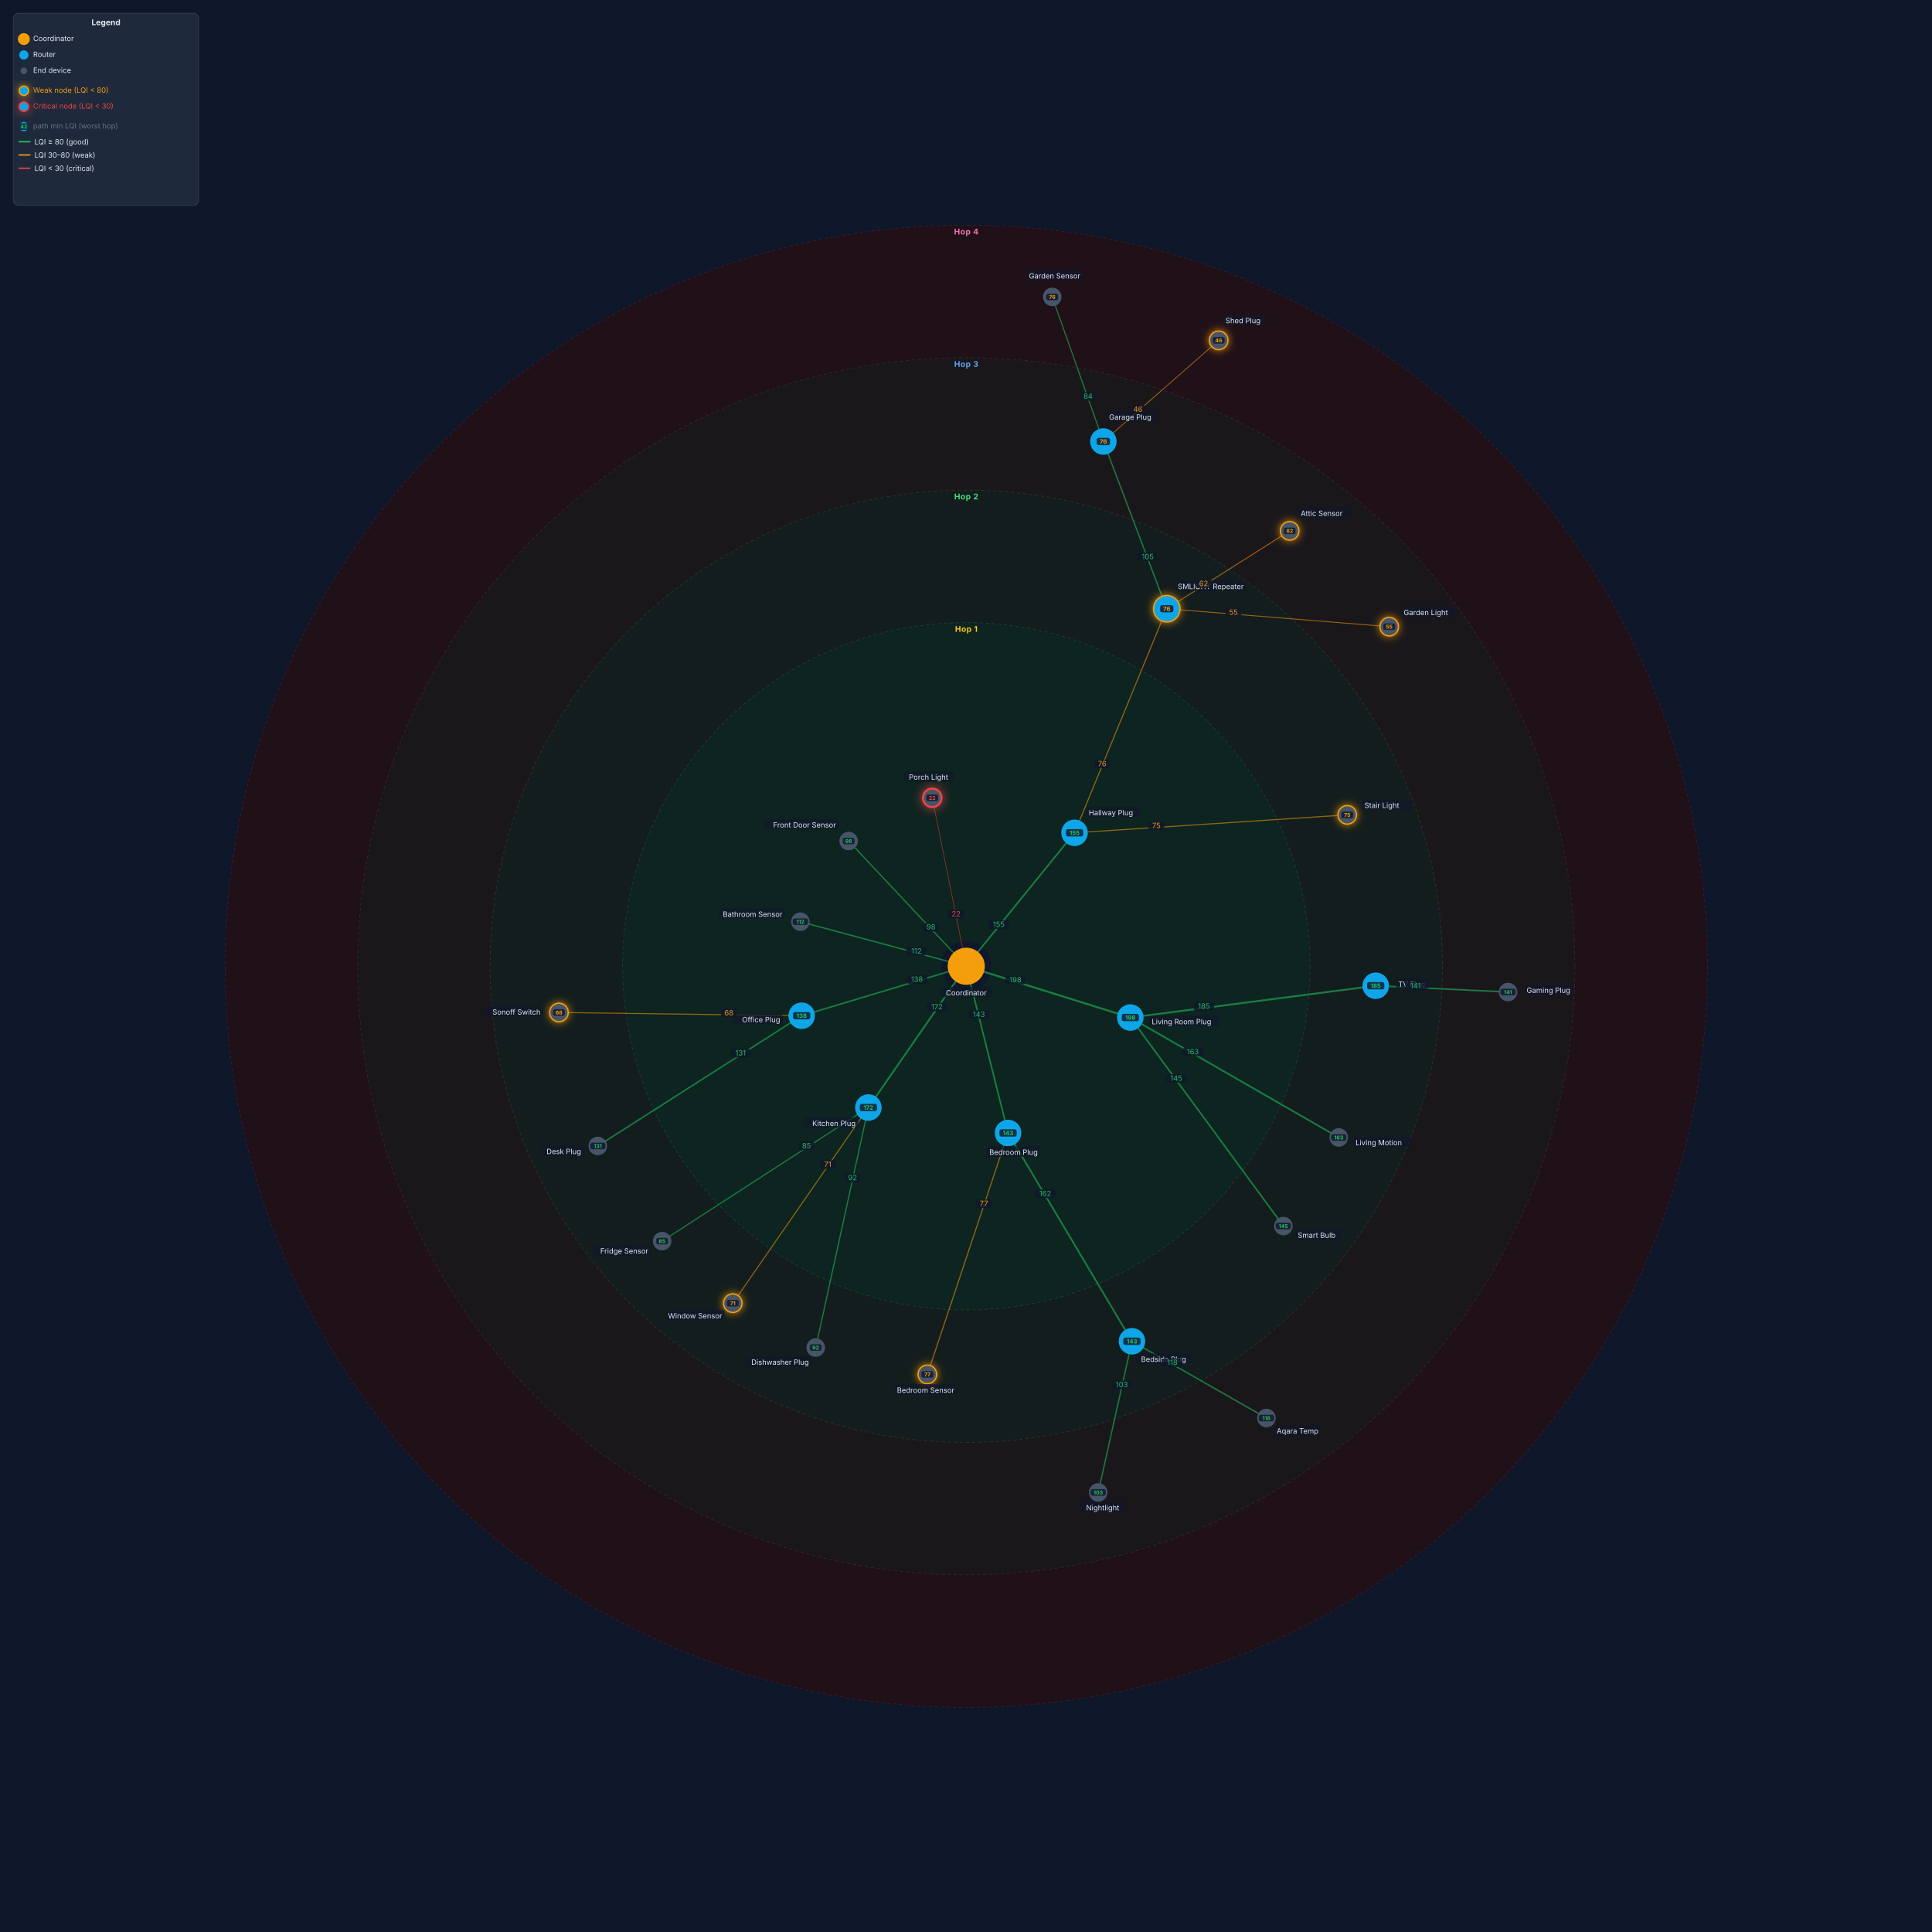
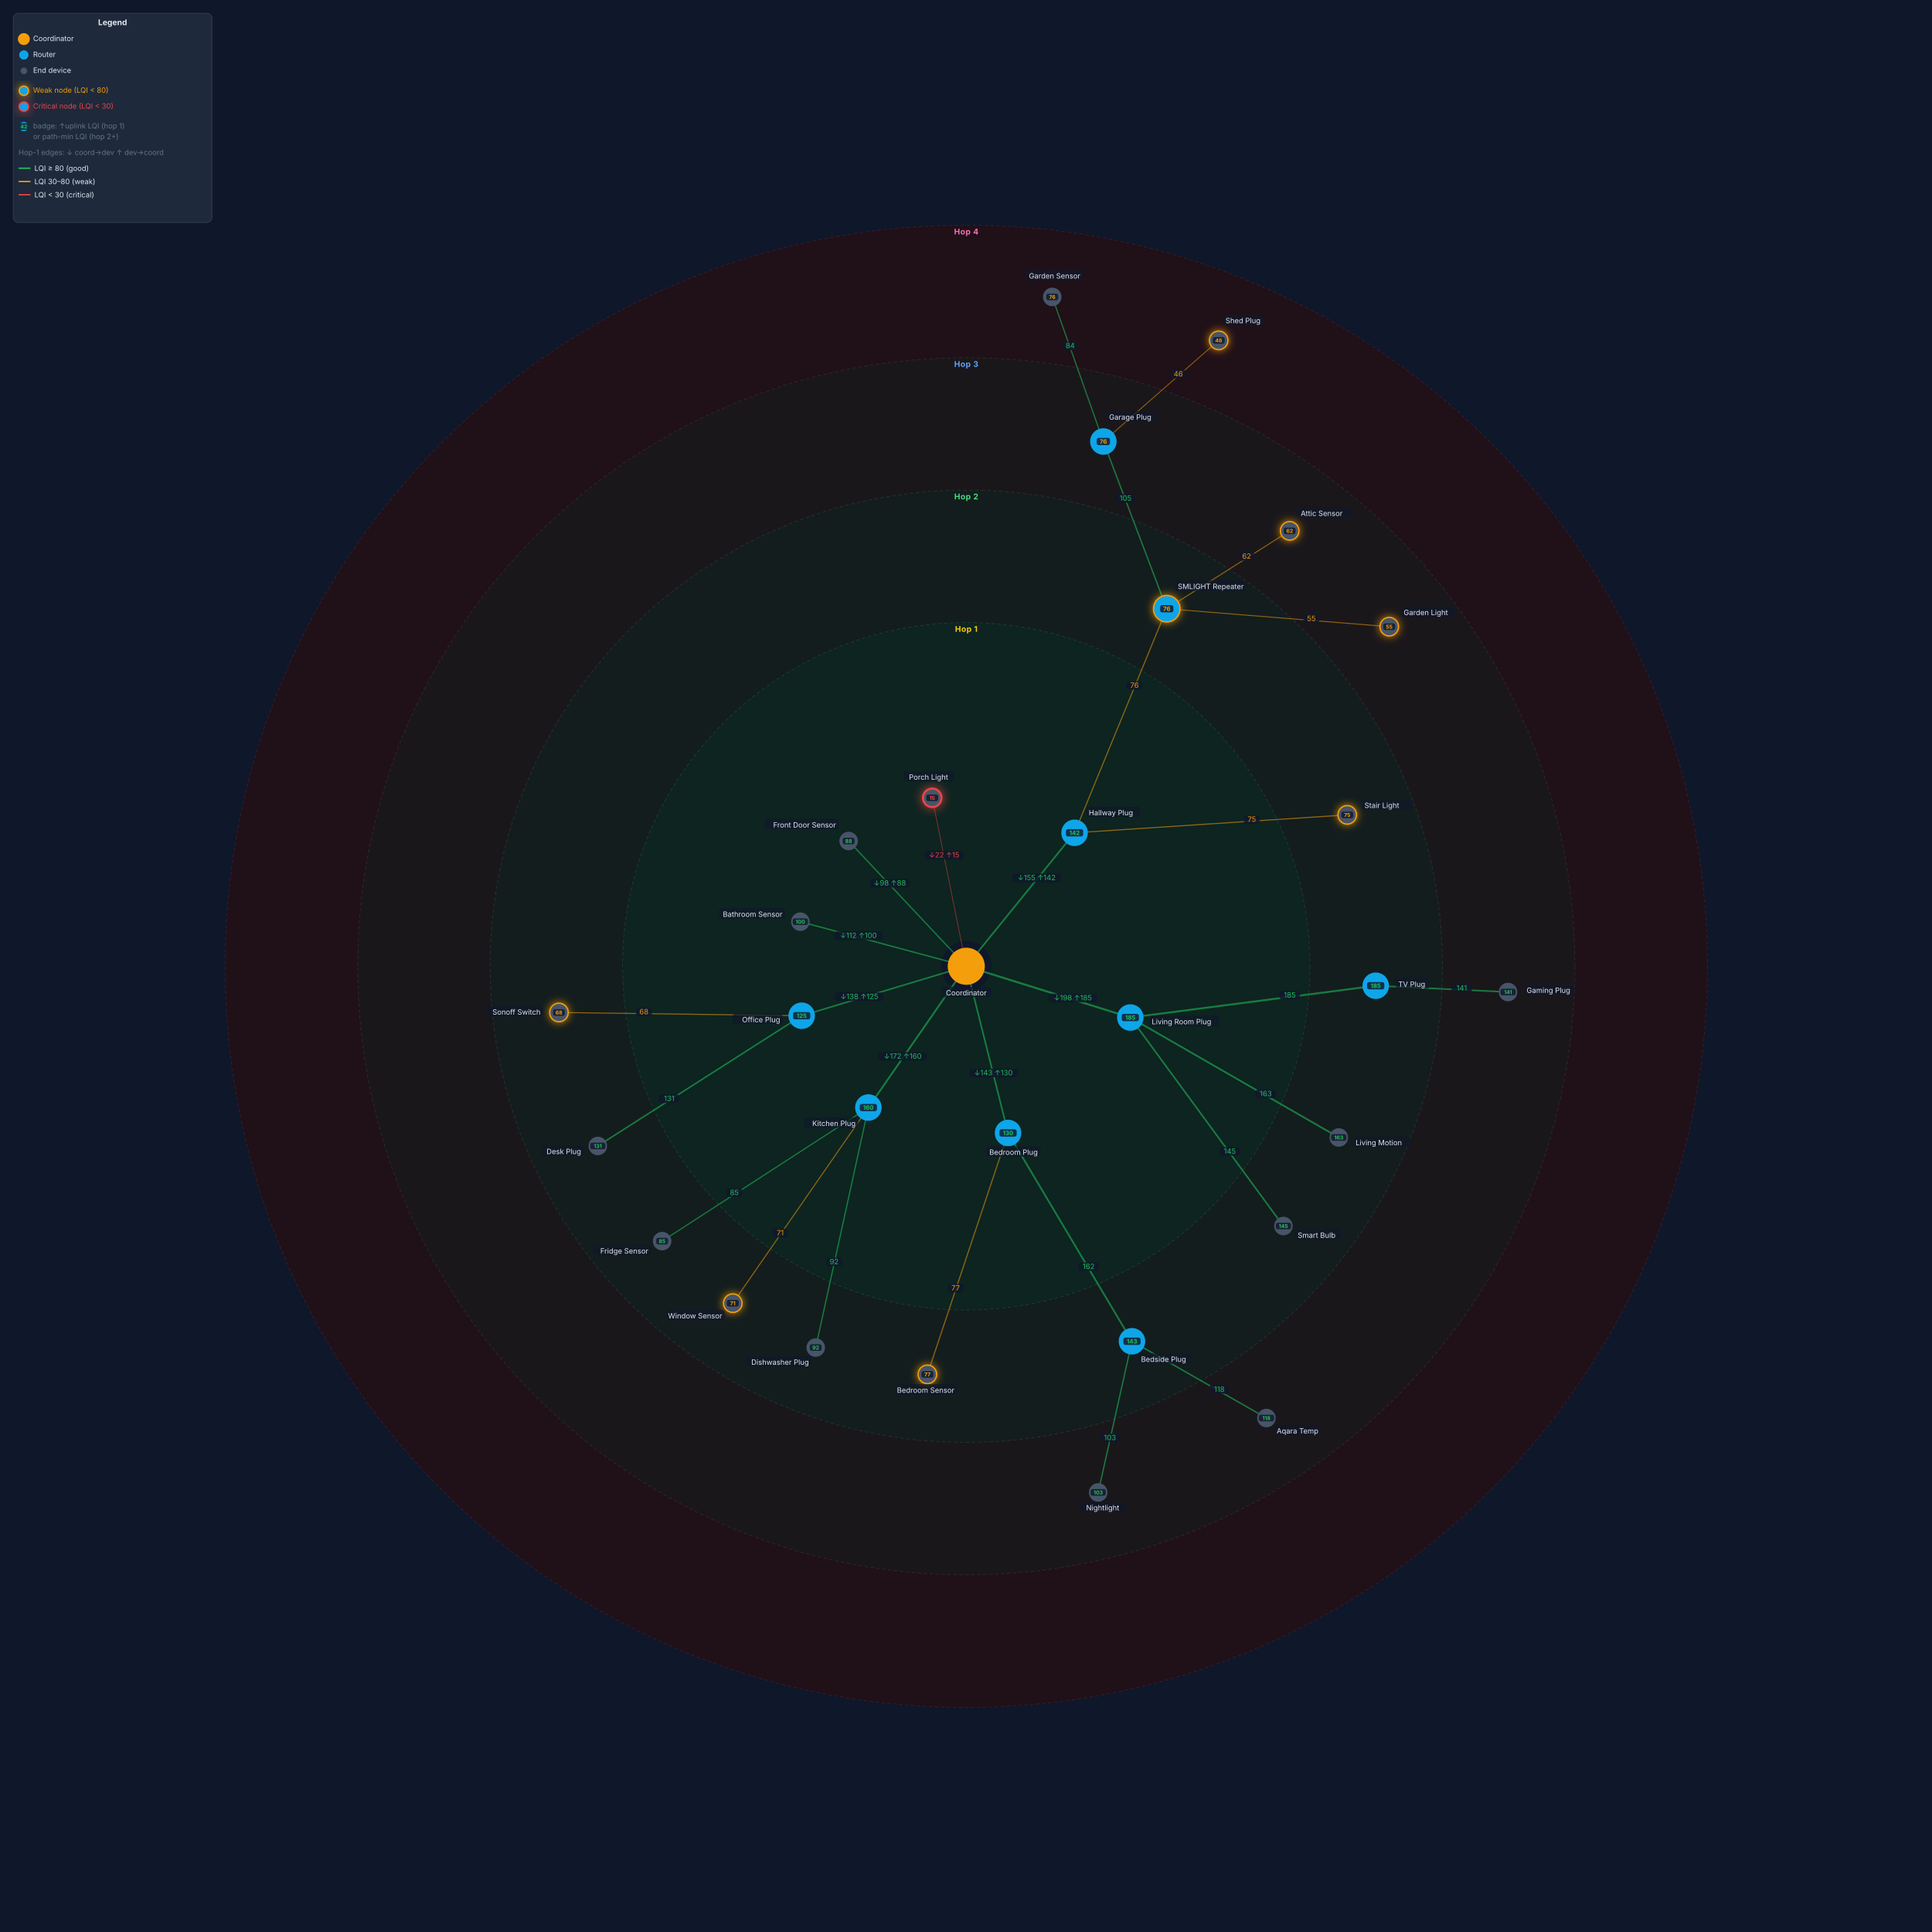
<svg xmlns="http://www.w3.org/2000/svg" baseProfile="full" font-family="system-ui, -apple-system, sans-serif" height="2917" version="1.1" width="2917">
  <defs>
    <filter height="220%" id="glow-warn" width="220%" x="-60%" y="-60%">
      <feGaussianBlur in="SourceAlpha" result="blur" stdDeviation="6" />
      <feFlood flood-color="#f59e0b" flood-opacity="0.85" result="flood" />
      <feComposite in="flood" in2="blur" operator="in" result="glow" />
      <feMerge>
        <feMergeNode in="glow" />
        <feMergeNode in="SourceGraphic" />
      </feMerge>
    </filter>
    <filter height="220%" id="glow-crit" width="220%" x="-60%" y="-60%">
      <feGaussianBlur in="SourceAlpha" result="blur" stdDeviation="8" />
      <feFlood flood-color="#ef4444" flood-opacity="0.85" result="flood" />
      <feComposite in="flood" in2="blur" operator="in" result="glow" />
      <feMerge>
        <feMergeNode in="glow" />
        <feMergeNode in="SourceGraphic" />
      </feMerge>
    </filter>
  </defs>
  <rect fill="#0f172a" height="2917" width="2917" x="0" y="0" />
  <g id="ring-fills">
    <circle cx="1458.924" cy="1458.924" fill="#201018" r="1118.924" stroke="none" />
    <circle cx="1458.924" cy="1458.924" fill="#1a171b" r="918.924" stroke="none" />
    <circle cx="1458.924" cy="1458.924" fill="#131d1d" r="718.924" stroke="none" />
    <circle cx="1458.924" cy="1458.924" fill="#0d2420" r="518.924" stroke="none" />
    <circle cx="1458.924" cy="1458.924" fill="#0f172a" r="38" stroke="none" />
  </g>
  <g id="rings">
    <circle cx="1458.924" cy="1458.924" fill="none" r="518.924" stroke="#1e4035" stroke-dasharray="5,4" stroke-width="1" />
    <text fill="#facc15" font-size="12px" font-weight="bold" letter-spacing="0.5" text-anchor="middle" x="1458.924" y="954.0">Hop 1</text>
    <circle cx="1458.924" cy="1458.924" fill="none" r="718.924" stroke="#283533" stroke-dasharray="5,4" stroke-width="1" />
    <text fill="#4ade80" font-size="12px" font-weight="bold" letter-spacing="0.5" text-anchor="middle" x="1458.924" y="754.0">Hop 2</text>
    <circle cx="1458.924" cy="1458.924" fill="none" r="918.924" stroke="#332930" stroke-dasharray="5,4" stroke-width="1" />
    <text fill="#60a5fa" font-size="12px" font-weight="bold" letter-spacing="0.5" text-anchor="middle" x="1458.924" y="554.0">Hop 3</text>
    <circle cx="1458.924" cy="1458.924" fill="none" r="1118.924" stroke="#3d1e2e" stroke-dasharray="5,4" stroke-width="1" />
    <text fill="#f472b6" font-size="12px" font-weight="bold" letter-spacing="0.5" text-anchor="middle" x="1458.924" y="354.0">Hop 4</text>
  </g>
  <g id="edges" opacity="0.55">
    <line stroke="#22c55e" stroke-width="2.97" x1="1706.6" x2="1458.9" y1="1536.3" y2="1458.9" />
    <line stroke="#22c55e" stroke-width="2.69" x1="1311.1" x2="1458.9" y1="1672.2" y2="1458.9" />
    <line stroke="#22c55e" stroke-width="2.5" x1="1622.4" x2="1458.9" y1="1257.4" y2="1458.9" />
    <line stroke="#22c55e" stroke-width="2.37" x1="1522.0" x2="1458.9" y1="1710.6" y2="1458.9" />
    <line stroke="#22c55e" stroke-width="2.32" x1="1210.4" x2="1458.9" y1="1533.6" y2="1458.9" />
    <line stroke="#22c55e" stroke-width="2.03" x1="1208.4" x2="1458.9" y1="1391.6" y2="1458.9" />
    <line stroke="#22c55e" stroke-width="1.88" x1="1281.3" x2="1458.9" y1="1269.8" y2="1458.9" />
    <line stroke="#ef4444" stroke-width="1.04" x1="1407.5" x2="1458.9" y1="1204.6" y2="1458.9" />
    <line stroke="#22c55e" stroke-width="2.83" x1="2077.1" x2="1706.6" y1="1488.3" y2="1536.3" />
    <line stroke="#22c55e" stroke-width="2.59" x1="2021.3" x2="1706.6" y1="1717.4" y2="1536.3" />
    <line stroke="#22c55e" stroke-width="2.39" x1="1937.7" x2="1706.6" y1="1851.1" y2="1536.3" />
    <line stroke="#22c55e" stroke-width="1.81" x1="1231.6" x2="1311.1" y1="2034.6" y2="1672.2" />
    <line stroke="#f59e0b" stroke-width="1.58" x1="1106.4" x2="1311.1" y1="1967.6" y2="1672.2" />
    <line stroke="#22c55e" stroke-width="1.73" x1="999.7" x2="1311.1" y1="1873.9" y2="1672.2" />
    <line stroke="#f59e0b" stroke-width="1.63" x1="1761.6" x2="1622.4" y1="919.1" y2="1257.4" />
    <line stroke="#f59e0b" stroke-width="1.62" x1="2034.1" x2="1622.4" y1="1230.3" y2="1257.4" />
    <line stroke="#22c55e" stroke-width="2.58" x1="1709.1" x2="1522.0" y1="2025.1" y2="1710.6" />
    <line stroke="#f59e0b" stroke-width="1.65" x1="1400.2" x2="1522.0" y1="2075.1" y2="1710.6" />
    <line stroke="#22c55e" stroke-width="2.24" x1="902.6" x2="1210.4" y1="1730.2" y2="1533.6" />
    <line stroke="#f59e0b" stroke-width="1.55" x1="843.9" x2="1210.4" y1="1528.7" y2="1533.6" />
    <line stroke="#22c55e" stroke-width="2.35" x1="2276.9" x2="2077.1" y1="1497.8" y2="1488.3" />
    <line stroke="#22c55e" stroke-width="1.95" x1="1665.9" x2="1761.6" y1="666.6" y2="919.1" />
    <line stroke="#f59e0b" stroke-width="1.48" x1="1947.2" x2="1761.6" y1="801.5" y2="919.1" />
    <line stroke="#f59e0b" stroke-width="1.4" x1="2097.5" x2="1761.6" y1="946.2" y2="919.1" />
    <line stroke="#22c55e" stroke-width="2.1" x1="1912.1" x2="1709.1" y1="2141.0" y2="2025.1" />
    <line stroke="#22c55e" stroke-width="1.93" x1="1658.1" x2="1709.1" y1="2253.3" y2="2025.1" />
    <line stroke="#22c55e" stroke-width="1.72" x1="1588.7" x2="1665.9" y1="448.3" y2="666.6" />
    <line stroke="#f59e0b" stroke-width="1.31" x1="1840.0" x2="1665.9" y1="513.9" y2="666.6" />
  </g>
  <g id="nodes">
    <circle cx="1458.9" cy="1458.9" fill="#f59e0b" r="28" stroke="#f59e0b" stroke-width="0" />
    <circle cx="1622.4" cy="1257.4" fill="#0ea5e9" r="20" stroke="#0ea5e9" stroke-width="0" />
    <rect fill="#0f172a" height="11" opacity="0.82" rx="3" width="26" x="1609.4" y="1251.9" />
-     <text fill="#22c55e" font-size="9px" font-weight="bold" text-anchor="middle" x="1622.4" y="1260.7">155</text>
+     <text fill="#22c55e" font-size="9px" font-weight="bold" text-anchor="middle" x="1622.4" y="1260.7">142</text>
    <circle cx="1761.6" cy="919.1" fill="#0ea5e9" filter="url(#glow-warn)" r="20" stroke="#f59e0b" stroke-width="2" />
    <rect fill="#0f172a" height="11" opacity="0.82" rx="3" width="20" x="1751.6" y="913.6" />
    <text fill="#f59e0b" font-size="9px" font-weight="bold" text-anchor="middle" x="1761.6" y="922.4">76</text>
    <circle cx="1665.9" cy="666.6" fill="#0ea5e9" r="20" stroke="#0ea5e9" stroke-width="0" />
    <rect fill="#0f172a" height="11" opacity="0.82" rx="3" width="20" x="1655.9" y="661.1" />
    <text fill="#f59e0b" font-size="9px" font-weight="bold" text-anchor="middle" x="1665.9" y="669.9">76</text>
    <circle cx="1588.7" cy="448.3" fill="#475569" r="14" stroke="#475569" stroke-width="0" />
    <rect fill="#0f172a" height="10" opacity="0.82" rx="3" width="18" x="1579.7" y="443.3" />
    <text fill="#f59e0b" font-size="8px" font-weight="bold" text-anchor="middle" x="1588.7" y="451.3">76</text>
    <circle cx="1840.0" cy="513.9" fill="#475569" filter="url(#glow-warn)" r="14" stroke="#f59e0b" stroke-width="2" />
    <rect fill="#0f172a" height="10" opacity="0.82" rx="3" width="18" x="1831.0" y="508.9" />
    <text fill="#f59e0b" font-size="8px" font-weight="bold" text-anchor="middle" x="1840.0" y="516.9">46</text>
    <circle cx="1947.2" cy="801.5" fill="#475569" filter="url(#glow-warn)" r="14" stroke="#f59e0b" stroke-width="2" />
    <rect fill="#0f172a" height="10" opacity="0.82" rx="3" width="18" x="1938.2" y="796.5" />
    <text fill="#f59e0b" font-size="8px" font-weight="bold" text-anchor="middle" x="1947.2" y="804.5">62</text>
    <circle cx="2097.5" cy="946.2" fill="#475569" filter="url(#glow-warn)" r="14" stroke="#f59e0b" stroke-width="2" />
    <rect fill="#0f172a" height="10" opacity="0.82" rx="3" width="18" x="2088.5" y="941.2" />
    <text fill="#f59e0b" font-size="8px" font-weight="bold" text-anchor="middle" x="2097.5" y="949.2">55</text>
    <circle cx="2034.1" cy="1230.3" fill="#475569" filter="url(#glow-warn)" r="14" stroke="#f59e0b" stroke-width="2" />
    <rect fill="#0f172a" height="10" opacity="0.82" rx="3" width="18" x="2025.1" y="1225.3" />
    <text fill="#f59e0b" font-size="8px" font-weight="bold" text-anchor="middle" x="2034.1" y="1233.3">75</text>
    <circle cx="1706.6" cy="1536.3" fill="#0ea5e9" r="20" stroke="#0ea5e9" stroke-width="0" />
    <rect fill="#0f172a" height="11" opacity="0.82" rx="3" width="26" x="1693.6" y="1530.8" />
-     <text fill="#22c55e" font-size="9px" font-weight="bold" text-anchor="middle" x="1706.6" y="1539.6">198</text>
+     <text fill="#22c55e" font-size="9px" font-weight="bold" text-anchor="middle" x="1706.6" y="1539.6">185</text>
    <circle cx="2077.1" cy="1488.3" fill="#0ea5e9" r="20" stroke="#0ea5e9" stroke-width="0" />
    <rect fill="#0f172a" height="11" opacity="0.82" rx="3" width="26" x="2064.1" y="1482.8" />
    <text fill="#22c55e" font-size="9px" font-weight="bold" text-anchor="middle" x="2077.1" y="1491.6">185</text>
    <circle cx="2276.9" cy="1497.8" fill="#475569" r="14" stroke="#475569" stroke-width="0" />
    <rect fill="#0f172a" height="10" opacity="0.82" rx="3" width="23" x="2265.4" y="1492.8" />
    <text fill="#22c55e" font-size="8px" font-weight="bold" text-anchor="middle" x="2276.9" y="1500.8">141</text>
    <circle cx="2021.3" cy="1717.4" fill="#475569" r="14" stroke="#475569" stroke-width="0" />
    <rect fill="#0f172a" height="10" opacity="0.82" rx="3" width="23" x="2009.8" y="1712.4" />
    <text fill="#22c55e" font-size="8px" font-weight="bold" text-anchor="middle" x="2021.3" y="1720.4">163</text>
    <circle cx="1937.7" cy="1851.1" fill="#475569" r="14" stroke="#475569" stroke-width="0" />
    <rect fill="#0f172a" height="10" opacity="0.82" rx="3" width="23" x="1926.2" y="1846.1" />
    <text fill="#22c55e" font-size="8px" font-weight="bold" text-anchor="middle" x="1937.7" y="1854.1">145</text>
    <circle cx="1522.0" cy="1710.6" fill="#0ea5e9" r="20" stroke="#0ea5e9" stroke-width="0" />
    <rect fill="#0f172a" height="11" opacity="0.82" rx="3" width="26" x="1509.0" y="1705.1" />
-     <text fill="#22c55e" font-size="9px" font-weight="bold" text-anchor="middle" x="1522.0" y="1713.9">143</text>
+     <text fill="#22c55e" font-size="9px" font-weight="bold" text-anchor="middle" x="1522.0" y="1713.9">130</text>
    <circle cx="1709.1" cy="2025.1" fill="#0ea5e9" r="20" stroke="#0ea5e9" stroke-width="0" />
    <rect fill="#0f172a" height="11" opacity="0.82" rx="3" width="26" x="1696.1" y="2019.6" />
    <text fill="#22c55e" font-size="9px" font-weight="bold" text-anchor="middle" x="1709.1" y="2028.4">143</text>
    <circle cx="1912.1" cy="2141.0" fill="#475569" r="14" stroke="#475569" stroke-width="0" />
    <rect fill="#0f172a" height="10" opacity="0.82" rx="3" width="23" x="1900.6" y="2136.0" />
    <text fill="#22c55e" font-size="8px" font-weight="bold" text-anchor="middle" x="1912.1" y="2144.0">118</text>
    <circle cx="1658.1" cy="2253.3" fill="#475569" r="14" stroke="#475569" stroke-width="0" />
    <rect fill="#0f172a" height="10" opacity="0.82" rx="3" width="23" x="1646.6" y="2248.3" />
    <text fill="#22c55e" font-size="8px" font-weight="bold" text-anchor="middle" x="1658.1" y="2256.3">103</text>
    <circle cx="1400.2" cy="2075.1" fill="#475569" filter="url(#glow-warn)" r="14" stroke="#f59e0b" stroke-width="2" />
    <rect fill="#0f172a" height="10" opacity="0.82" rx="3" width="18" x="1391.2" y="2070.1" />
    <text fill="#f59e0b" font-size="8px" font-weight="bold" text-anchor="middle" x="1400.2" y="2078.1">77</text>
    <circle cx="1311.1" cy="1672.2" fill="#0ea5e9" r="20" stroke="#0ea5e9" stroke-width="0" />
    <rect fill="#0f172a" height="11" opacity="0.82" rx="3" width="26" x="1298.1" y="1666.7" />
-     <text fill="#22c55e" font-size="9px" font-weight="bold" text-anchor="middle" x="1311.1" y="1675.5">172</text>
+     <text fill="#22c55e" font-size="9px" font-weight="bold" text-anchor="middle" x="1311.1" y="1675.5">160</text>
    <circle cx="1231.6" cy="2034.6" fill="#475569" r="14" stroke="#475569" stroke-width="0" />
    <rect fill="#0f172a" height="10" opacity="0.82" rx="3" width="18" x="1222.6" y="2029.6" />
    <text fill="#22c55e" font-size="8px" font-weight="bold" text-anchor="middle" x="1231.6" y="2037.6">92</text>
    <circle cx="1106.4" cy="1967.6" fill="#475569" filter="url(#glow-warn)" r="14" stroke="#f59e0b" stroke-width="2" />
    <rect fill="#0f172a" height="10" opacity="0.82" rx="3" width="18" x="1097.4" y="1962.6" />
    <text fill="#f59e0b" font-size="8px" font-weight="bold" text-anchor="middle" x="1106.4" y="1970.6">71</text>
    <circle cx="999.7" cy="1873.9" fill="#475569" r="14" stroke="#475569" stroke-width="0" />
    <rect fill="#0f172a" height="10" opacity="0.82" rx="3" width="18" x="990.7" y="1868.9" />
    <text fill="#22c55e" font-size="8px" font-weight="bold" text-anchor="middle" x="999.7" y="1876.9">85</text>
    <circle cx="1210.4" cy="1533.6" fill="#0ea5e9" r="20" stroke="#0ea5e9" stroke-width="0" />
    <rect fill="#0f172a" height="11" opacity="0.82" rx="3" width="26" x="1197.4" y="1528.1" />
-     <text fill="#22c55e" font-size="9px" font-weight="bold" text-anchor="middle" x="1210.4" y="1536.9">138</text>
+     <text fill="#22c55e" font-size="9px" font-weight="bold" text-anchor="middle" x="1210.4" y="1536.9">125</text>
    <circle cx="902.6" cy="1730.2" fill="#475569" r="14" stroke="#475569" stroke-width="0" />
    <rect fill="#0f172a" height="10" opacity="0.82" rx="3" width="23" x="891.1" y="1725.2" />
    <text fill="#22c55e" font-size="8px" font-weight="bold" text-anchor="middle" x="902.6" y="1733.2">131</text>
    <circle cx="843.9" cy="1528.7" fill="#475569" filter="url(#glow-warn)" r="14" stroke="#f59e0b" stroke-width="2" />
    <rect fill="#0f172a" height="10" opacity="0.82" rx="3" width="18" x="834.9" y="1523.7" />
    <text fill="#f59e0b" font-size="8px" font-weight="bold" text-anchor="middle" x="843.9" y="1531.7">68</text>
    <circle cx="1208.4" cy="1391.6" fill="#475569" r="14" stroke="#475569" stroke-width="0" />
    <rect fill="#0f172a" height="10" opacity="0.82" rx="3" width="23" x="1196.9" y="1386.6" />
-     <text fill="#22c55e" font-size="8px" font-weight="bold" text-anchor="middle" x="1208.4" y="1394.6">112</text>
+     <text fill="#22c55e" font-size="8px" font-weight="bold" text-anchor="middle" x="1208.4" y="1394.6">100</text>
    <circle cx="1281.3" cy="1269.8" fill="#475569" r="14" stroke="#475569" stroke-width="0" />
    <rect fill="#0f172a" height="10" opacity="0.82" rx="3" width="18" x="1272.3" y="1264.8" />
-     <text fill="#22c55e" font-size="8px" font-weight="bold" text-anchor="middle" x="1281.3" y="1272.8">98</text>
+     <text fill="#22c55e" font-size="8px" font-weight="bold" text-anchor="middle" x="1281.3" y="1272.8">88</text>
    <circle cx="1407.5" cy="1204.6" fill="#475569" filter="url(#glow-crit)" r="14" stroke="#ef4444" stroke-width="3" />
    <rect fill="#0f172a" height="10" opacity="0.82" rx="3" width="18" x="1398.5" y="1199.6" />
-     <text fill="#ef4444" font-size="8px" font-weight="bold" text-anchor="middle" x="1407.5" y="1207.6">22</text>
+     <text fill="#ef4444" font-size="8px" font-weight="bold" text-anchor="middle" x="1407.5" y="1207.6">15</text>
  </g>
  <g id="labels">
    <rect fill="#0f172a" height="16" opacity="0.7" rx="5" width="76" x="1420.9" y="1489.9" />
    <text fill="#e2e8f0" font-size="11px" text-anchor="middle" x="1458.9" y="1502.9">Coordinator</text>
    <rect fill="#0f172a" height="16" opacity="0.7" rx="5" width="82" x="1639.8" y="1218.0" />
    <text fill="#e2e8f0" font-size="11px" text-anchor="start" x="1643.8" y="1231.0">Hallway Plug</text>
    <rect fill="#0f172a" height="16" opacity="0.7" rx="5" width="106" x="1774.3" y="876.4" />
    <text fill="#e2e8f0" font-size="11px" text-anchor="start" x="1778.3" y="889.4">SMLIGHT Repeater</text>
    <rect fill="#0f172a" height="16" opacity="0.7" rx="5" width="76" x="1670.5" y="620.7" />
    <text fill="#e2e8f0" font-size="11px" text-anchor="start" x="1674.5" y="633.7">Garage Plug</text>
    <rect fill="#0f172a" height="16" opacity="0.7" rx="5" width="88" x="1548.3" y="407.5" />
    <text fill="#e2e8f0" font-size="11px" text-anchor="middle" x="1592.3" y="420.5">Garden Sensor</text>
    <rect fill="#0f172a" height="16" opacity="0.7" rx="5" width="64" x="1846.4" y="475.0" />
    <text fill="#e2e8f0" font-size="11px" text-anchor="start" x="1850.4" y="488.0">Shed Plug</text>
    <rect fill="#0f172a" height="16" opacity="0.7" rx="5" width="82" x="1959.9" y="766.0" />
    <text fill="#e2e8f0" font-size="11px" text-anchor="start" x="1963.9" y="779.0">Attic Sensor</text>
    <rect fill="#0f172a" height="16" opacity="0.7" rx="5" width="82" x="2115.3" y="915.7" />
    <text fill="#e2e8f0" font-size="11px" text-anchor="start" x="2119.3" y="928.7">Garden Light</text>
    <rect fill="#0f172a" height="16" opacity="0.7" rx="5" width="76" x="2056.1" y="1206.9" />
    <text fill="#e2e8f0" font-size="11px" text-anchor="start" x="2060.1" y="1219.9">Stair Light</text>
    <rect fill="#0f172a" height="16" opacity="0.7" rx="5" width="106" x="1735.0" y="1533.5" />
    <text fill="#e2e8f0" font-size="11px" text-anchor="start" x="1739.0" y="1546.5">Living Room Plug</text>
    <rect fill="#0f172a" height="16" opacity="0.7" rx="5" width="52" x="2107.1" y="1476.9" />
    <text fill="#e2e8f0" font-size="11px" text-anchor="start" x="2111.1" y="1489.9">TV Plug</text>
    <rect fill="#0f172a" height="16" opacity="0.7" rx="5" width="76" x="2300.9" y="1486.1" />
    <text fill="#e2e8f0" font-size="11px" text-anchor="start" x="2304.9" y="1499.1">Gaming Plug</text>
    <rect fill="#0f172a" height="16" opacity="0.7" rx="5" width="88" x="2042.7" y="1716.1" />
    <text fill="#e2e8f0" font-size="11px" text-anchor="start" x="2046.7" y="1729.1">Living Motion</text>
    <rect fill="#0f172a" height="16" opacity="0.7" rx="5" width="70" x="1955.4" y="1855.9" />
    <text fill="#e2e8f0" font-size="11px" text-anchor="start" x="1959.4" y="1868.9">Smart Bulb</text>
    <rect fill="#0f172a" height="16" opacity="0.7" rx="5" width="82" x="1489.3" y="1730.6" />
    <text fill="#e2e8f0" font-size="11px" text-anchor="middle" x="1530.3" y="1743.6">Bedroom Plug</text>
    <rect fill="#0f172a" height="16" opacity="0.7" rx="5" width="82" x="1718.8" y="2043.2" />
    <text fill="#e2e8f0" font-size="11px" text-anchor="start" x="1722.8" y="2056.2">Bedside Plug</text>
    <rect fill="#0f172a" height="16" opacity="0.7" rx="5" width="70" x="1923.6" y="2151.4" />
    <text fill="#e2e8f0" font-size="11px" text-anchor="start" x="1927.6" y="2164.4">Aqara Temp</text>
    <rect fill="#0f172a" height="16" opacity="0.7" rx="5" width="70" x="1629.9" y="2267.4" />
    <text fill="#e2e8f0" font-size="11px" text-anchor="middle" x="1664.9" y="2280.4">Nightlight</text>
    <rect fill="#0f172a" height="16" opacity="0.7" rx="5" width="94" x="1350.6" y="2089.9" />
    <text fill="#e2e8f0" font-size="11px" text-anchor="middle" x="1397.6" y="2102.9">Bedroom Sensor</text>
    <rect fill="#0f172a" height="16" opacity="0.7" rx="5" width="82" x="1213.8" y="1687.1" />
    <text fill="#e2e8f0" font-size="11px" text-anchor="end" x="1291.8" y="1700.1">Kitchen Plug</text>
    <rect fill="#0f172a" height="16" opacity="0.7" rx="5" width="100" x="1125.3" y="2047.6" />
    <text fill="#e2e8f0" font-size="11px" text-anchor="end" x="1221.3" y="2060.6">Dishwasher Plug</text>
    <rect fill="#0f172a" height="16" opacity="0.7" rx="5" width="88" x="1006.4" y="1977.6" />
    <text fill="#e2e8f0" font-size="11px" text-anchor="end" x="1090.4" y="1990.6">Window Sensor</text>
    <rect fill="#0f172a" height="16" opacity="0.7" rx="5" width="88" x="894.9" y="1879.7" />
    <text fill="#e2e8f0" font-size="11px" text-anchor="end" x="978.9" y="1892.7">Fridge Sensor</text>
    <rect fill="#0f172a" height="16" opacity="0.7" rx="5" width="76" x="1105.9" y="1530.4" />
    <text fill="#e2e8f0" font-size="11px" text-anchor="end" x="1177.9" y="1543.4">Office Plug</text>
    <rect fill="#0f172a" height="16" opacity="0.7" rx="5" width="64" x="817.4" y="1729.5" />
    <text fill="#e2e8f0" font-size="11px" text-anchor="end" x="877.4" y="1742.5">Desk Plug</text>
    <rect fill="#0f172a" height="16" opacity="0.7" rx="5" width="88" x="732.1" y="1518.9" />
    <text fill="#e2e8f0" font-size="11px" text-anchor="end" x="816.1" y="1531.9">Sonoff Switch</text>
    <rect fill="#0f172a" height="16" opacity="0.7" rx="5" width="100" x="1085.3" y="1371.3" />
    <text fill="#e2e8f0" font-size="11px" text-anchor="end" x="1181.3" y="1384.3">Bathroom Sensor</text>
    <rect fill="#0f172a" height="16" opacity="0.7" rx="5" width="112" x="1154.2" y="1236.4" />
    <text fill="#e2e8f0" font-size="11px" text-anchor="end" x="1262.2" y="1249.4">Front Door Sensor</text>
    <rect fill="#0f172a" height="16" opacity="0.7" rx="5" width="76" x="1363.9" y="1164.2" />
    <text fill="#e2e8f0" font-size="11px" text-anchor="middle" x="1401.9" y="1177.2">Porch Light</text>
  </g>
  <g id="lqi-labels">
-     <rect fill="#0f172a" height="13" opacity="0.85" rx="4" width="31" x="1517.7" y="1473.2" />
-     <text fill="#22c55e" font-size="11px" opacity="0.95" text-anchor="middle" x="1533.2" y="1483.2">198</text>
-     <rect fill="#0f172a" height="13" opacity="0.85" rx="4" width="31" x="1399.1" y="1513.9" />
-     <text fill="#22c55e" font-size="11px" opacity="0.95" text-anchor="middle" x="1414.6" y="1523.9">172</text>
-     <rect fill="#0f172a" height="13" opacity="0.85" rx="4" width="31" x="1492.5" y="1389.5" />
-     <text fill="#22c55e" font-size="11px" opacity="0.95" text-anchor="middle" x="1508.0" y="1399.5">155</text>
-     <rect fill="#0f172a" height="13" opacity="0.85" rx="4" width="31" x="1462.4" y="1525.4" />
-     <text fill="#22c55e" font-size="11px" opacity="0.95" text-anchor="middle" x="1477.9" y="1535.4">143</text>
-     <rect fill="#0f172a" height="13" opacity="0.85" rx="4" width="31" x="1368.9" y="1472.3" />
-     <text fill="#22c55e" font-size="11px" opacity="0.95" text-anchor="middle" x="1384.4" y="1482.3">138</text>
-     <rect fill="#0f172a" height="13" opacity="0.85" rx="4" width="31" x="1368.3" y="1429.7" />
-     <text fill="#22c55e" font-size="11px" opacity="0.95" text-anchor="middle" x="1383.8" y="1439.7">112</text>
-     <rect fill="#0f172a" height="13" opacity="0.85" rx="4" width="24" x="1393.6" y="1393.2" />
-     <text fill="#22c55e" font-size="11px" opacity="0.95" text-anchor="middle" x="1405.6" y="1403.2">98</text>
-     <rect fill="#0f172a" height="13" opacity="0.85" rx="4" width="24" x="1431.5" y="1373.6" />
-     <text fill="#ef4444" font-size="11px" opacity="0.95" text-anchor="middle" x="1443.5" y="1383.6">22</text>
-     <rect fill="#0f172a" height="13" opacity="0.85" rx="4" width="31" x="1802.2" y="1512.9" />
-     <text fill="#22c55e" font-size="11px" opacity="0.95" text-anchor="middle" x="1817.7" y="1522.9">185</text>
-     <rect fill="#0f172a" height="13" opacity="0.85" rx="4" width="31" x="1785.5" y="1581.7" />
-     <text fill="#22c55e" font-size="11px" opacity="0.95" text-anchor="middle" x="1801.0" y="1591.7">163</text>
-     <rect fill="#0f172a" height="13" opacity="0.85" rx="4" width="31" x="1760.4" y="1621.8" />
-     <text fill="#22c55e" font-size="11px" opacity="0.95" text-anchor="middle" x="1775.9" y="1631.8">145</text>
-     <rect fill="#0f172a" height="13" opacity="0.85" rx="4" width="24" x="1275.3" y="1771.9" />
-     <text fill="#22c55e" font-size="11px" opacity="0.95" text-anchor="middle" x="1287.3" y="1781.9">92</text>
-     <rect fill="#0f172a" height="13" opacity="0.85" rx="4" width="24" x="1237.7" y="1751.8" />
-     <text fill="#f59e0b" font-size="11px" opacity="0.95" text-anchor="middle" x="1249.7" y="1761.8">71</text>
-     <rect fill="#0f172a" height="13" opacity="0.85" rx="4" width="24" x="1205.7" y="1723.7" />
-     <text fill="#22c55e" font-size="11px" opacity="0.95" text-anchor="middle" x="1217.7" y="1733.7">85</text>
-     <rect fill="#0f172a" height="13" opacity="0.85" rx="4" width="24" x="1652.1" y="1146.9" />
-     <text fill="#f59e0b" font-size="11px" opacity="0.95" text-anchor="middle" x="1664.1" y="1156.9">76</text>
-     <rect fill="#0f172a" height="13" opacity="0.85" rx="4" width="24" x="1733.9" y="1240.3" />
-     <text fill="#f59e0b" font-size="11px" opacity="0.95" text-anchor="middle" x="1745.9" y="1250.3">75</text>
-     <rect fill="#0f172a" height="13" opacity="0.85" rx="4" width="31" x="1562.6" y="1795.9" />
-     <text fill="#22c55e" font-size="11px" opacity="0.95" text-anchor="middle" x="1578.1" y="1805.9">162</text>
-     <rect fill="#0f172a" height="13" opacity="0.85" rx="4" width="24" x="1473.5" y="1810.9" />
-     <text fill="#f59e0b" font-size="11px" opacity="0.95" text-anchor="middle" x="1485.5" y="1820.9">77</text>
-     <rect fill="#0f172a" height="13" opacity="0.85" rx="4" width="31" x="1102.6" y="1583.6" />
-     <text fill="#22c55e" font-size="11px" opacity="0.95" text-anchor="middle" x="1118.1" y="1593.6">131</text>
-     <rect fill="#0f172a" height="13" opacity="0.85" rx="4" width="24" x="1088.5" y="1523.1" />
-     <text fill="#f59e0b" font-size="11px" opacity="0.95" text-anchor="middle" x="1100.5" y="1533.1">68</text>
-     <rect fill="#0f172a" height="13" opacity="0.85" rx="4" width="31" x="2121.6" y="1482.2" />
-     <text fill="#22c55e" font-size="11px" opacity="0.95" text-anchor="middle" x="2137.1" y="1492.2">141</text>
-     <rect fill="#0f172a" height="13" opacity="0.85" rx="4" width="31" x="1717.4" y="834.3" />
-     <text fill="#22c55e" font-size="11px" opacity="0.95" text-anchor="middle" x="1732.9" y="844.3">105</text>
-     <rect fill="#0f172a" height="13" opacity="0.85" rx="4" width="24" x="1805.3" y="874.8" />
-     <text fill="#f59e0b" font-size="11px" opacity="0.95" text-anchor="middle" x="1817.3" y="884.8">62</text>
-     <rect fill="#0f172a" height="13" opacity="0.85" rx="4" width="24" x="1850.4" y="918.2" />
-     <text fill="#f59e0b" font-size="11px" opacity="0.95" text-anchor="middle" x="1862.4" y="928.2">55</text>
-     <rect fill="#0f172a" height="13" opacity="0.85" rx="4" width="31" x="1754.5" y="2050.9" />
-     <text fill="#22c55e" font-size="11px" opacity="0.95" text-anchor="middle" x="1770.0" y="2060.9">118</text>
-     <rect fill="#0f172a" height="13" opacity="0.85" rx="4" width="31" x="1678.3" y="2084.5" />
-     <text fill="#22c55e" font-size="11px" opacity="0.95" text-anchor="middle" x="1693.8" y="2094.5">103</text>
-     <rect fill="#0f172a" height="13" opacity="0.85" rx="4" width="24" x="1630.8" y="592.1" />
-     <text fill="#22c55e" font-size="11px" opacity="0.95" text-anchor="middle" x="1642.8" y="602.1">84</text>
-     <rect fill="#0f172a" height="13" opacity="0.85" rx="4" width="24" x="1706.1" y="611.8" />
-     <text fill="#f59e0b" font-size="11px" opacity="0.95" text-anchor="middle" x="1718.1" y="621.8">46</text>
+     <rect fill="#0f172a" height="13" opacity="0.85" rx="4" width="73" x="1583.4" y="1500.3" />
+     <text fill="#22c55e" font-size="11px" opacity="0.95" text-anchor="middle" x="1619.9" y="1510.3">↓198 ↑185</text>
+     <rect fill="#0f172a" height="13" opacity="0.85" rx="4" width="73" x="1326.4" y="1588.5" />
+     <text fill="#22c55e" font-size="11px" opacity="0.95" text-anchor="middle" x="1362.9" y="1598.5">↓172 ↑160</text>
+     <rect fill="#0f172a" height="13" opacity="0.85" rx="4" width="73" x="1528.7" y="1318.9" />
+     <text fill="#22c55e" font-size="11px" opacity="0.95" text-anchor="middle" x="1565.2" y="1328.9">↓155 ↑142</text>
+     <rect fill="#0f172a" height="13" opacity="0.85" rx="4" width="73" x="1463.4" y="1613.5" />
+     <text fill="#22c55e" font-size="11px" opacity="0.95" text-anchor="middle" x="1499.9" y="1623.5">↓143 ↑130</text>
+     <rect fill="#0f172a" height="13" opacity="0.85" rx="4" width="73" x="1260.9" y="1498.4" />
+     <text fill="#22c55e" font-size="11px" opacity="0.95" text-anchor="middle" x="1297.4" y="1508.4">↓138 ↑125</text>
+     <rect fill="#0f172a" height="13" opacity="0.85" rx="4" width="73" x="1259.6" y="1406.2" />
+     <text fill="#22c55e" font-size="11px" opacity="0.95" text-anchor="middle" x="1296.1" y="1416.2">↓112 ↑100</text>
+     <rect fill="#0f172a" height="13" opacity="0.85" rx="4" width="59" x="1314.0" y="1327.0" />
+     <text fill="#22c55e" font-size="11px" opacity="0.95" text-anchor="middle" x="1343.5" y="1337.0">↓98 ↑88</text>
+     <rect fill="#0f172a" height="13" opacity="0.85" rx="4" width="59" x="1396.0" y="1284.6" />
+     <text fill="#ef4444" font-size="11px" opacity="0.95" text-anchor="middle" x="1425.5" y="1294.6">↓22 ↑15</text>
+     <rect fill="#0f172a" height="13" opacity="0.85" rx="4" width="31" x="1931.9" y="1496.1" />
+     <text fill="#22c55e" font-size="11px" opacity="0.95" text-anchor="middle" x="1947.4" y="1506.1">185</text>
+     <rect fill="#0f172a" height="13" opacity="0.85" rx="4" width="31" x="1895.6" y="1645.0" />
+     <text fill="#22c55e" font-size="11px" opacity="0.95" text-anchor="middle" x="1911.1" y="1655.0">163</text>
+     <rect fill="#0f172a" height="13" opacity="0.85" rx="4" width="31" x="1841.3" y="1732.0" />
+     <text fill="#22c55e" font-size="11px" opacity="0.95" text-anchor="middle" x="1856.8" y="1742.0">145</text>
+     <rect fill="#0f172a" height="13" opacity="0.85" rx="4" width="24" x="1247.4" y="1898.7" />
+     <text fill="#22c55e" font-size="11px" opacity="0.95" text-anchor="middle" x="1259.4" y="1908.7">92</text>
+     <rect fill="#0f172a" height="13" opacity="0.85" rx="4" width="24" x="1166.0" y="1855.2" />
+     <text fill="#f59e0b" font-size="11px" opacity="0.95" text-anchor="middle" x="1178.0" y="1865.2">71</text>
+     <rect fill="#0f172a" height="13" opacity="0.85" rx="4" width="24" x="1096.7" y="1794.3" />
+     <text fill="#22c55e" font-size="11px" opacity="0.95" text-anchor="middle" x="1108.7" y="1804.3">85</text>
+     <rect fill="#0f172a" height="13" opacity="0.85" rx="4" width="24" x="1700.9" y="1028.5" />
+     <text fill="#f59e0b" font-size="11px" opacity="0.95" text-anchor="middle" x="1712.9" y="1038.5">76</text>
+     <rect fill="#0f172a" height="13" opacity="0.85" rx="4" width="24" x="1878.0" y="1230.8" />
+     <text fill="#f59e0b" font-size="11px" opacity="0.95" text-anchor="middle" x="1890.0" y="1240.8">75</text>
+     <rect fill="#0f172a" height="13" opacity="0.85" rx="4" width="31" x="1628.1" y="1906.0" />
+     <text fill="#22c55e" font-size="11px" opacity="0.95" text-anchor="middle" x="1643.6" y="1916.0">162</text>
+     <rect fill="#0f172a" height="13" opacity="0.85" rx="4" width="24" x="1430.8" y="1938.5" />
+     <text fill="#f59e0b" font-size="11px" opacity="0.95" text-anchor="middle" x="1442.8" y="1948.5">77</text>
+     <rect fill="#0f172a" height="13" opacity="0.85" rx="4" width="31" x="994.9" y="1652.4" />
+     <text fill="#22c55e" font-size="11px" opacity="0.95" text-anchor="middle" x="1010.4" y="1662.4">131</text>
+     <rect fill="#0f172a" height="13" opacity="0.85" rx="4" width="24" x="960.2" y="1521.4" />
+     <text fill="#f59e0b" font-size="11px" opacity="0.95" text-anchor="middle" x="972.2" y="1531.4">68</text>
+     <rect fill="#0f172a" height="13" opacity="0.85" rx="4" width="31" x="2191.5" y="1485.5" />
+     <text fill="#22c55e" font-size="11px" opacity="0.95" text-anchor="middle" x="2207.0" y="1495.5">141</text>
+     <rect fill="#0f172a" height="13" opacity="0.85" rx="4" width="31" x="1683.9" y="746.0" />
+     <text fill="#22c55e" font-size="11px" opacity="0.95" text-anchor="middle" x="1699.4" y="756.0">105</text>
+     <rect fill="#0f172a" height="13" opacity="0.85" rx="4" width="24" x="1870.2" y="833.6" />
+     <text fill="#f59e0b" font-size="11px" opacity="0.95" text-anchor="middle" x="1882.2" y="843.6">62</text>
+     <rect fill="#0f172a" height="13" opacity="0.85" rx="4" width="24" x="1968.0" y="927.7" />
+     <text fill="#f59e0b" font-size="11px" opacity="0.95" text-anchor="middle" x="1980.0" y="937.7">55</text>
+     <rect fill="#0f172a" height="13" opacity="0.85" rx="4" width="31" x="1825.5" y="2091.4" />
+     <text fill="#22c55e" font-size="11px" opacity="0.95" text-anchor="middle" x="1841.0" y="2101.4">118</text>
+     <rect fill="#0f172a" height="13" opacity="0.85" rx="4" width="31" x="1660.4" y="2164.4" />
+     <text fill="#22c55e" font-size="11px" opacity="0.95" text-anchor="middle" x="1675.9" y="2174.4">103</text>
+     <rect fill="#0f172a" height="13" opacity="0.85" rx="4" width="24" x="1603.8" y="515.7" />
+     <text fill="#22c55e" font-size="11px" opacity="0.95" text-anchor="middle" x="1615.8" y="525.7">84</text>
+     <rect fill="#0f172a" height="13" opacity="0.85" rx="4" width="24" x="1767.0" y="558.4" />
+     <text fill="#f59e0b" font-size="11px" opacity="0.95" text-anchor="middle" x="1779.0" y="568.4">46</text>
  </g>
  <g id="legend">
-     <rect fill="#1e293b" height="290" rx="8" stroke="#334155" stroke-width="1" width="280" x="20" y="20" />
-     <text fill="#e2e8f0" font-size="12px" font-weight="bold" text-anchor="middle" x="160" y="38">Legend</text>
+     <rect fill="#1e293b" height="316" rx="8" stroke="#334155" stroke-width="1" width="300" x="20" y="20" />
+     <text fill="#e2e8f0" font-size="12px" font-weight="bold" text-anchor="middle" x="170" y="38">Legend</text>
    <circle cx="36" cy="59" fill="#f59e0b" r="9" />
    <text fill="#e2e8f0" font-size="11px" x="50" y="62">Coordinator</text>
    <circle cx="36" cy="83" fill="#0ea5e9" r="7" />
    <text fill="#e2e8f0" font-size="11px" x="50" y="86">Router</text>
    <circle cx="36" cy="107" fill="#475569" r="5" />
    <text fill="#e2e8f0" font-size="11px" x="50" y="110">End device</text>
    <circle cx="36" cy="137" fill="#0ea5e9" filter="url(#glow-warn)" r="7" stroke="#f59e0b" stroke-width="2" />
    <text fill="#f59e0b" font-size="11px" x="50" y="140">Weak node  (LQI &lt; 80)</text>
    <circle cx="36" cy="161" fill="#0ea5e9" filter="url(#glow-crit)" r="7" stroke="#ef4444" stroke-width="2" />
    <text fill="#ef4444" font-size="11px" x="50" y="164">Critical node  (LQI &lt; 30)</text>
    <circle cx="36" cy="191" fill="#0ea5e9" r="7" />
    <rect fill="#0f172a" height="10" opacity="0.82" rx="3" width="14" x="29.0" y="186" />
    <text fill="#22c55e" font-size="8px" font-weight="bold" text-anchor="middle" x="36" y="194">42</text>
-     <text fill="#64748b" font-size="11px" x="50" y="194">path min LQI (worst hop)</text>
-     <line stroke="#22c55e" stroke-width="2" x1="28" x2="46" y1="214" y2="214" />
-     <text fill="#e2e8f0" font-size="11px" x="52" y="218">LQI ≥ 80  (good)</text>
-     <line stroke="#f59e0b" stroke-width="2" x1="28" x2="46" y1="234" y2="234" />
-     <text fill="#e2e8f0" font-size="11px" x="52" y="238">LQI 30–80  (weak)</text>
-     <line stroke="#ef4444" stroke-width="2" x1="28" x2="46" y1="254" y2="254" />
-     <text fill="#e2e8f0" font-size="11px" x="52" y="258">LQI &lt; 30  (critical)</text>
+     <text fill="#64748b" font-size="11px" x="50" y="194">badge: ↑uplink LQI (hop 1)</text>
+     <text fill="#64748b" font-size="11px" x="50" y="210">or path-min LQI (hop 2+)</text>
+     <text fill="#64748b" font-size="11px" x="28" y="234">Hop-1 edges: ↓ coord→dev  ↑ dev→coord</text>
+     <line stroke="#22c55e" stroke-width="2" x1="28" x2="46" y1="254" y2="254" />
+     <text fill="#e2e8f0" font-size="11px" x="52" y="258">LQI ≥ 80  (good)</text>
+     <line stroke="#f59e0b" stroke-width="2" x1="28" x2="46" y1="274" y2="274" />
+     <text fill="#e2e8f0" font-size="11px" x="52" y="278">LQI 30–80  (weak)</text>
+     <line stroke="#ef4444" stroke-width="2" x1="28" x2="46" y1="294" y2="294" />
+     <text fill="#e2e8f0" font-size="11px" x="52" y="298">LQI &lt; 30  (critical)</text>
  </g>
</svg>
